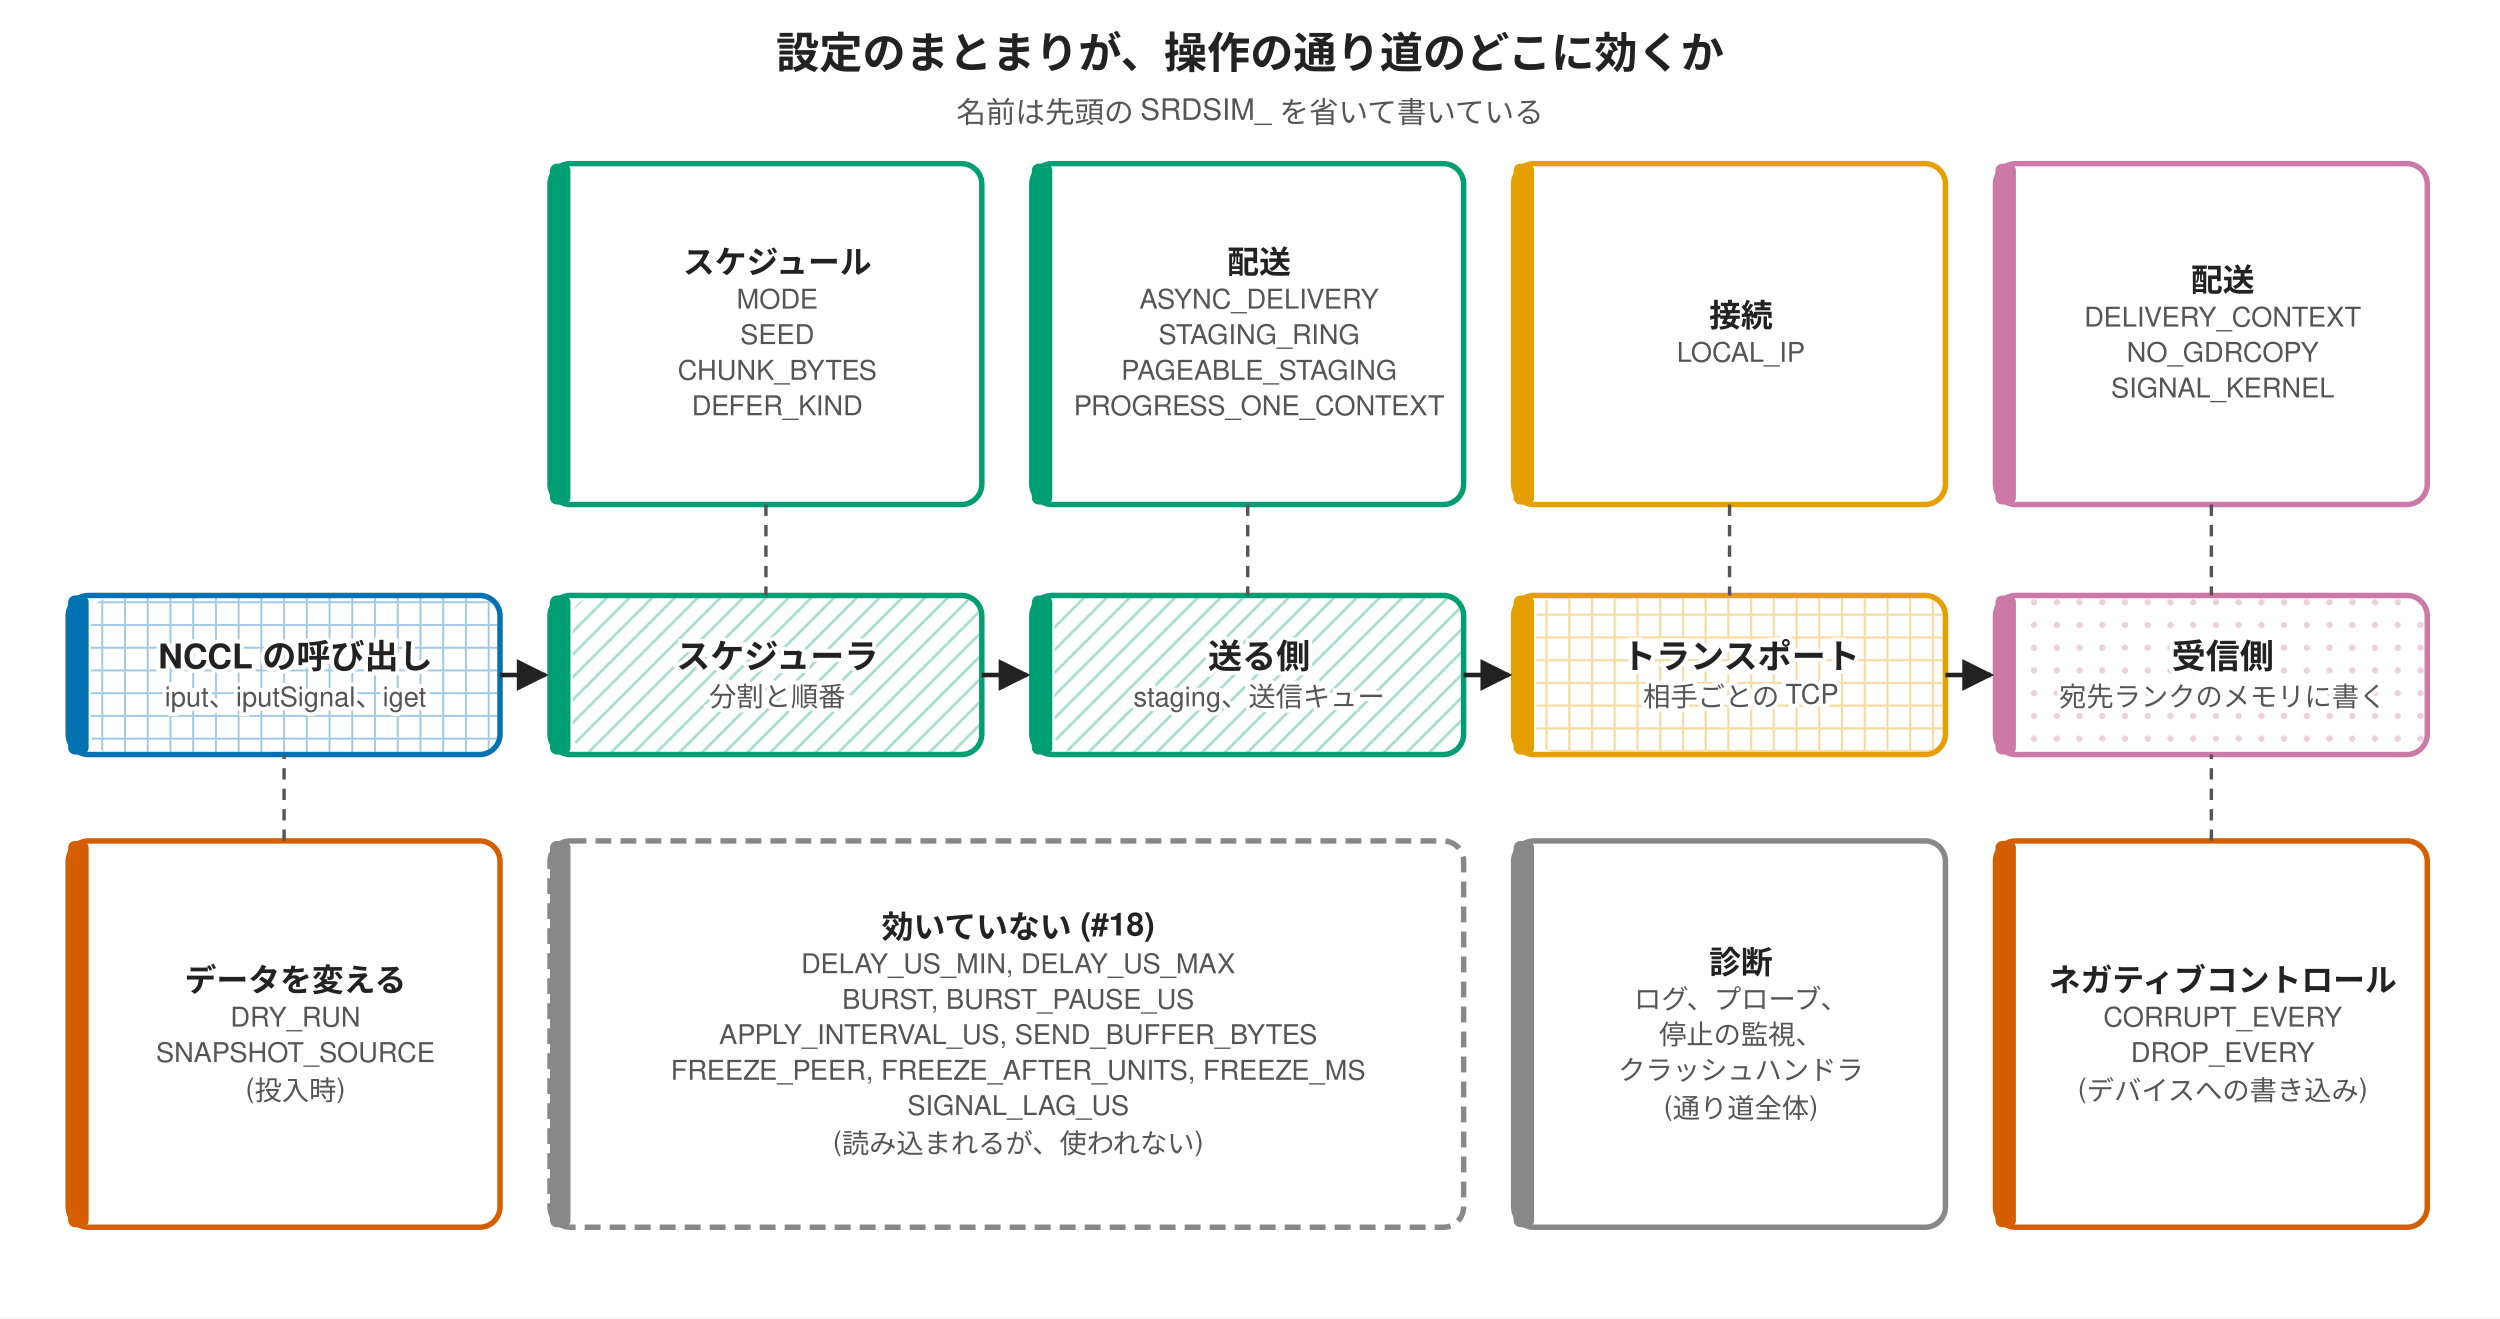
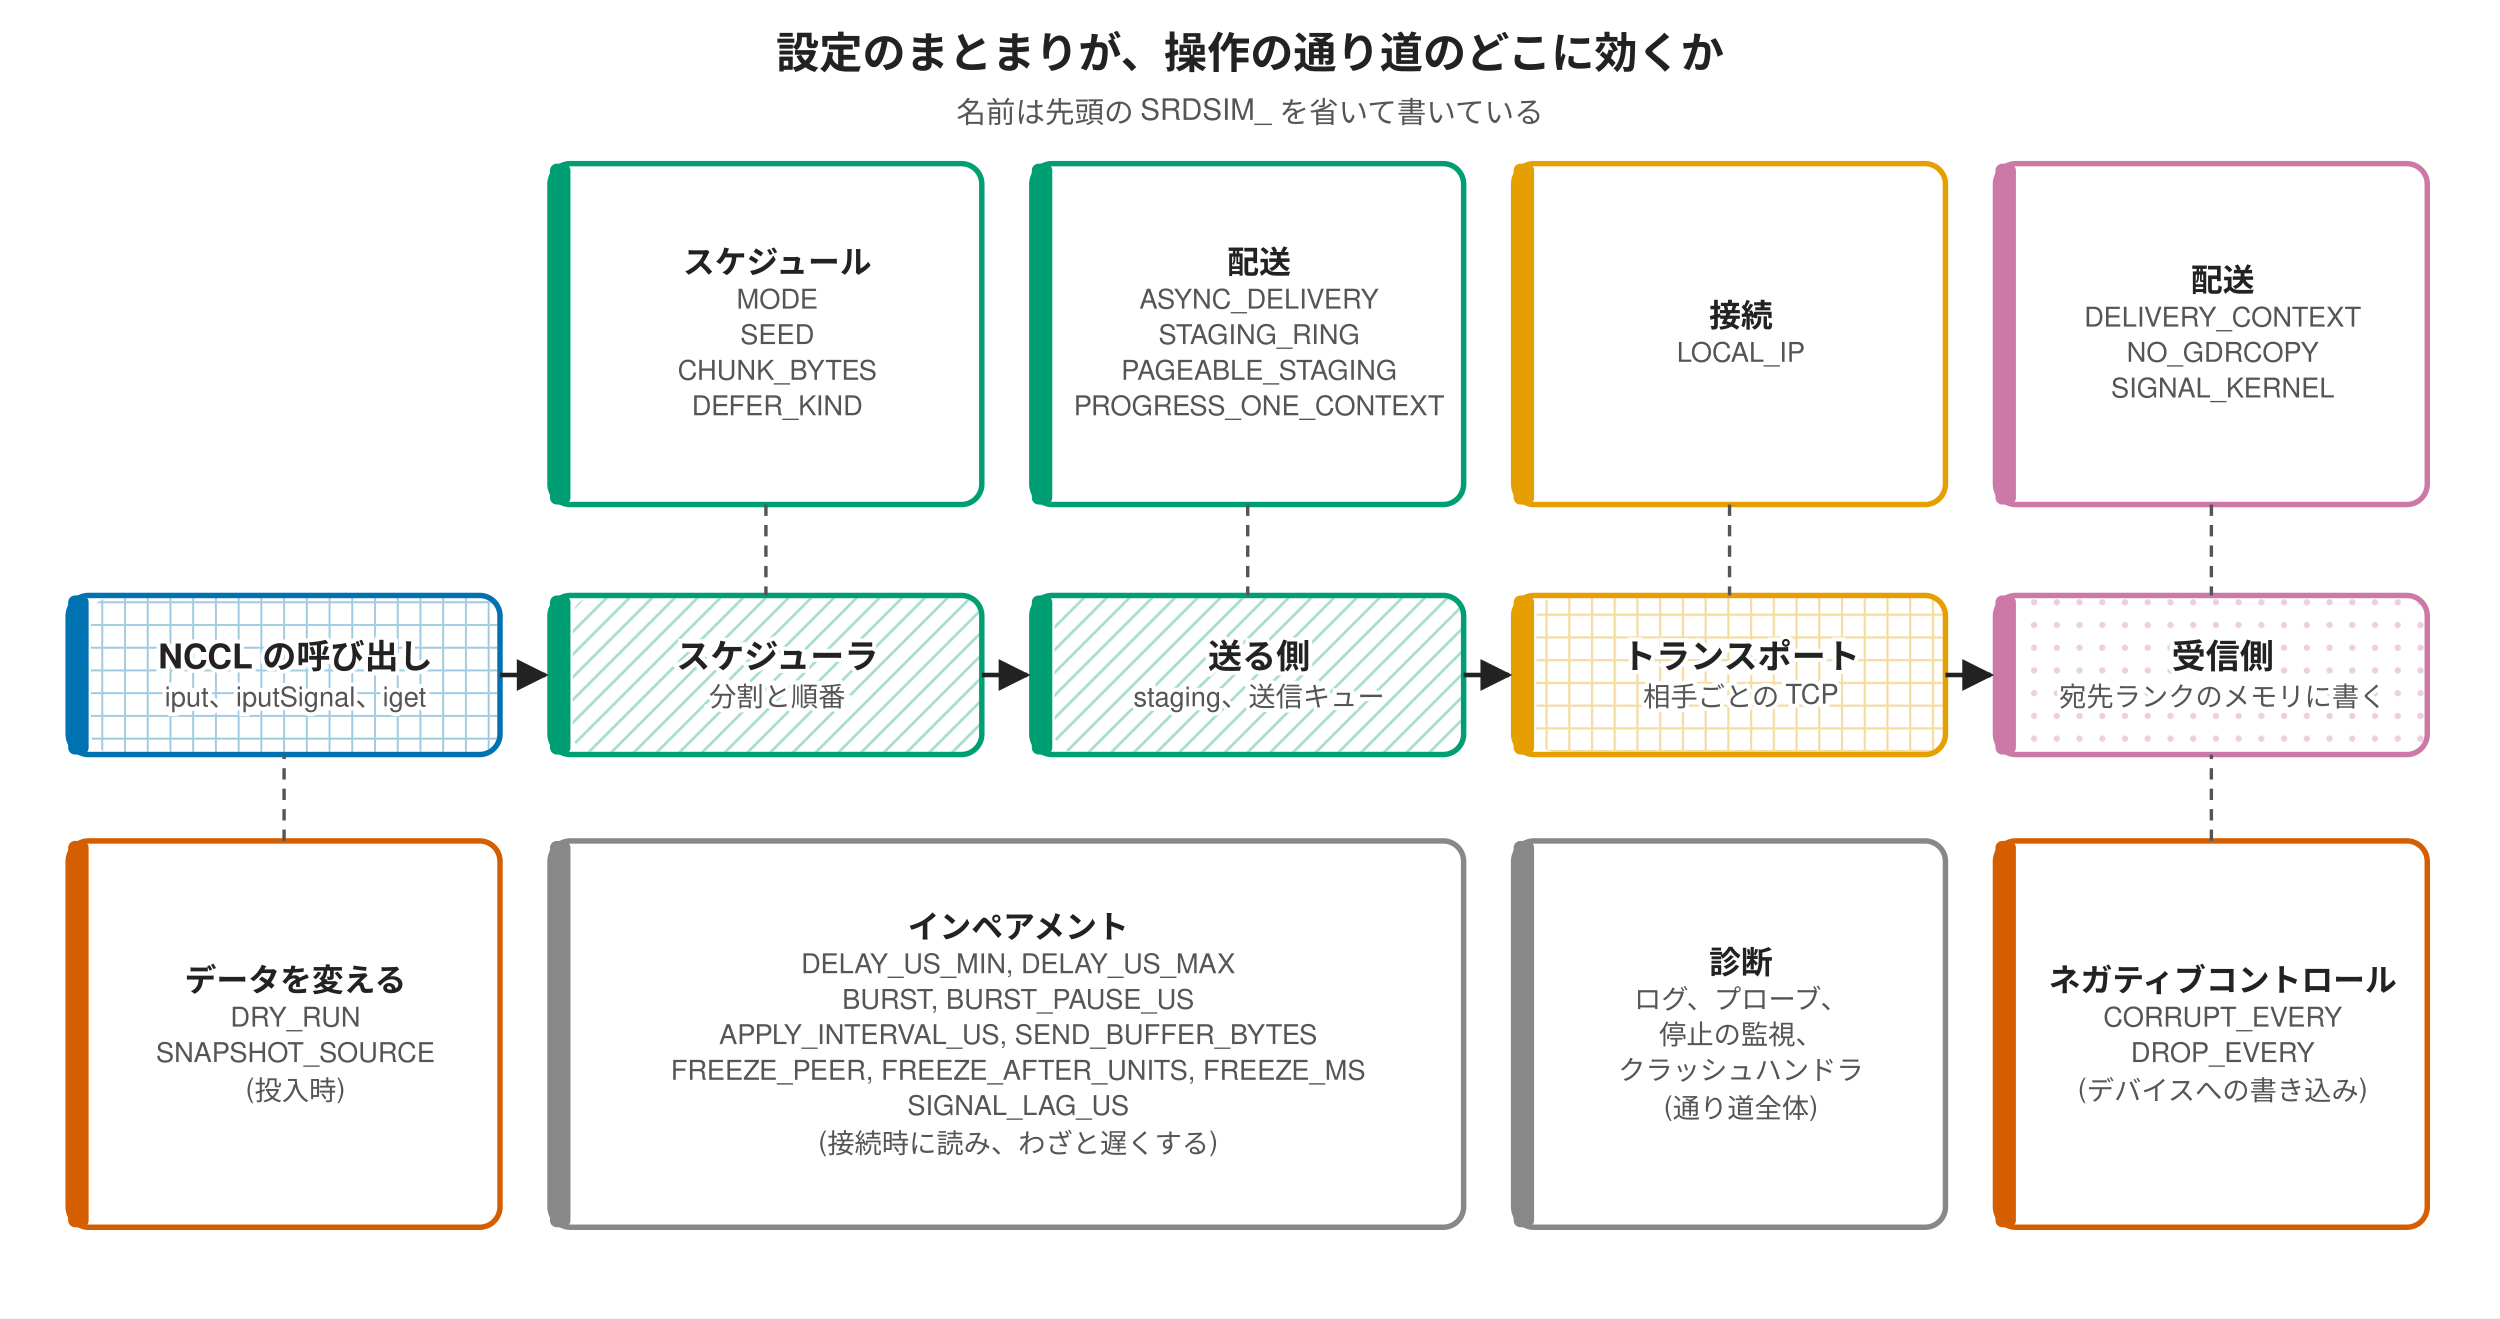
<svg xmlns="http://www.w3.org/2000/svg" width="1100" height="580" viewBox="0 0 1100 580">
  <defs>
    <pattern id="p-nccl" width="10" height="10" patternUnits="userSpaceOnUse">
      <g stroke="#0072B2" opacity="0.35">
        <path d="M0,5 h10 M5,0 v10" stroke-width="0.9" />
      </g>
    </pattern>
    <pattern id="p-sim" width="10" height="10" patternUnits="userSpaceOnUse">
      <g stroke="#009E73" opacity="0.35">
        <path d="M-2,2 l4,-4 M0,10 l10,-10 M8,12 l4,-4" stroke-width="1.2" />
      </g>
    </pattern>
    <marker id="m13" viewBox="0 0 10 10" refX="9" refY="5" markerWidth="7" markerHeight="7" orient="auto-start-reverse">
      <path d="M0,0 L10,5 L0,10 z" fill="#222222" />
    </marker>
    <marker id="m19" viewBox="0 0 10 10" refX="9" refY="5" markerWidth="7" markerHeight="7" orient="auto-start-reverse">
      <path d="M0,0 L10,5 L0,10 z" fill="#222222" />
    </marker>
    <pattern id="p-wire" width="10" height="10" patternUnits="userSpaceOnUse">
      <g stroke="#E69F00" opacity="0.35">
        <path d="M0,0.5 h10 M0.5,0 v10" stroke-width="1.0" />
      </g>
    </pattern>
    <marker id="m25" viewBox="0 0 10 10" refX="9" refY="5" markerWidth="7" markerHeight="7" orient="auto-start-reverse">
      <path d="M0,0 L10,5 L0,10 z" fill="#222222" />
    </marker>
    <pattern id="p-target" width="10" height="10" patternUnits="userSpaceOnUse">
      <g stroke="#CC79A7" opacity="0.35">
        <circle cx="5" cy="5" r="1.4" stroke="none" fill="#CC79A7" />
      </g>
    </pattern>
    <marker id="m31" viewBox="0 0 10 10" refX="9" refY="5" markerWidth="7" markerHeight="7" orient="auto-start-reverse">
      <path d="M0,0 L10,5 L0,10 z" fill="#222222" />
    </marker>
  </defs>
  <rect x="0" y="0" width="1100" height="580" fill="#FFFFFF" />
  <text x="550.0" y="30.0" font-family="Helvetica, Arial, 'Hiragino Sans', 'Hiragino Kaku Gothic ProN', 'Noto Sans CJK JP', 'Noto Sans JP', sans-serif" font-size="19" font-weight="bold" text-anchor="middle" fill="#222222">設定のまとまりが、操作の通り道のどこに効くか</text>
  <text x="550.0" y="54.0" font-family="Helvetica, Arial, 'Hiragino Sans', 'Hiragino Kaku Gothic ProN', 'Noto Sans CJK JP', 'Noto Sans JP', sans-serif" font-size="13" font-weight="normal" text-anchor="middle" fill="#555555">名前は先頭の SRDSIM_ を省いて書いている</text>
  <rect x="30" y="262" width="190" height="70" rx="9" fill="#FFFFFF" stroke="#0072B2" stroke-width="2.4" />
  <rect x="40" y="263.2" width="178.8" height="67.6" rx="8" fill="url(#p-nccl)" />
  <rect x="30" y="262" width="9" height="70" rx="3" fill="#0072B2" />
  <text x="130.0" y="294.1" font-family="Helvetica, Arial, 'Hiragino Sans', 'Hiragino Kaku Gothic ProN', 'Noto Sans CJK JP', 'Noto Sans JP', sans-serif" font-size="15" font-weight="bold" text-anchor="middle" fill="#222222" stroke="#FFFFFF" stroke-width="3.5" paint-order="stroke">NCCL の呼び出し</text>
  <text x="130.0" y="310.8" font-family="Helvetica, Arial, 'Hiragino Sans', 'Hiragino Kaku Gothic ProN', 'Noto Sans CJK JP', 'Noto Sans JP', sans-serif" font-size="12" font-weight="normal" text-anchor="middle" fill="#555555" stroke="#FFFFFF" stroke-width="3.5" paint-order="stroke">iput、iputSignal、iget</text>
  <rect x="242" y="262" width="190" height="70" rx="9" fill="#FFFFFF" stroke="#009E73" stroke-width="2.4" />
  <rect x="252" y="263.2" width="178.8" height="67.6" rx="8" fill="url(#p-sim)" />
  <rect x="242" y="262" width="9" height="70" rx="3" fill="#009E73" />
  <text x="342.0" y="294.1" font-family="Helvetica, Arial, 'Hiragino Sans', 'Hiragino Kaku Gothic ProN', 'Noto Sans CJK JP', 'Noto Sans JP', sans-serif" font-size="15" font-weight="bold" text-anchor="middle" fill="#222222" stroke="#FFFFFF" stroke-width="3.5" paint-order="stroke">スケジューラ</text>
  <text x="342.0" y="310.8" font-family="Helvetica, Arial, 'Hiragino Sans', 'Hiragino Kaku Gothic ProN', 'Noto Sans CJK JP', 'Noto Sans JP', sans-serif" font-size="12" font-weight="normal" text-anchor="middle" fill="#555555" stroke="#FFFFFF" stroke-width="3.5" paint-order="stroke">分割と順番</text>
  <line x1="220" y1="297" x2="240" y2="297" stroke="#222222" stroke-width="2.0" marker-end="url(#m13)" />
  <rect x="454" y="262" width="190" height="70" rx="9" fill="#FFFFFF" stroke="#009E73" stroke-width="2.4" />
  <rect x="464" y="263.2" width="178.8" height="67.6" rx="8" fill="url(#p-sim)" />
  <rect x="454" y="262" width="9" height="70" rx="3" fill="#009E73" />
  <text x="554.0" y="294.1" font-family="Helvetica, Arial, 'Hiragino Sans', 'Hiragino Kaku Gothic ProN', 'Noto Sans CJK JP', 'Noto Sans JP', sans-serif" font-size="15" font-weight="bold" text-anchor="middle" fill="#222222" stroke="#FFFFFF" stroke-width="3.5" paint-order="stroke">送る側</text>
  <text x="554.0" y="310.8" font-family="Helvetica, Arial, 'Hiragino Sans', 'Hiragino Kaku Gothic ProN', 'Noto Sans CJK JP', 'Noto Sans JP', sans-serif" font-size="12" font-weight="normal" text-anchor="middle" fill="#555555" stroke="#FFFFFF" stroke-width="3.5" paint-order="stroke">staging、送信キュー</text>
  <line x1="432" y1="297" x2="452" y2="297" stroke="#222222" stroke-width="2.0" marker-end="url(#m19)" />
  <rect x="666" y="262" width="190" height="70" rx="9" fill="#FFFFFF" stroke="#E69F00" stroke-width="2.4" />
  <rect x="676" y="263.2" width="178.8" height="67.6" rx="8" fill="url(#p-wire)" />
  <rect x="666" y="262" width="9" height="70" rx="3" fill="#E69F00" />
  <text x="766.0" y="294.1" font-family="Helvetica, Arial, 'Hiragino Sans', 'Hiragino Kaku Gothic ProN', 'Noto Sans CJK JP', 'Noto Sans JP', sans-serif" font-size="15" font-weight="bold" text-anchor="middle" fill="#222222" stroke="#FFFFFF" stroke-width="3.5" paint-order="stroke">トランスポート</text>
  <text x="766.0" y="310.8" font-family="Helvetica, Arial, 'Hiragino Sans', 'Hiragino Kaku Gothic ProN', 'Noto Sans CJK JP', 'Noto Sans JP', sans-serif" font-size="12" font-weight="normal" text-anchor="middle" fill="#555555" stroke="#FFFFFF" stroke-width="3.5" paint-order="stroke">相手ごとの TCP</text>
  <line x1="644" y1="297" x2="664" y2="297" stroke="#222222" stroke-width="2.0" marker-end="url(#m25)" />
  <rect x="878" y="262" width="190" height="70" rx="9" fill="#FFFFFF" stroke="#CC79A7" stroke-width="2.4" />
  <rect x="888" y="263.2" width="178.8" height="67.6" rx="8" fill="url(#p-target)" />
  <rect x="878" y="262" width="9" height="70" rx="3" fill="#CC79A7" />
  <text x="978.0" y="294.1" font-family="Helvetica, Arial, 'Hiragino Sans', 'Hiragino Kaku Gothic ProN', 'Noto Sans CJK JP', 'Noto Sans JP', sans-serif" font-size="15" font-weight="bold" text-anchor="middle" fill="#222222" stroke="#FFFFFF" stroke-width="3.5" paint-order="stroke">受信側</text>
  <text x="978.0" y="310.8" font-family="Helvetica, Arial, 'Hiragino Sans', 'Hiragino Kaku Gothic ProN', 'Noto Sans CJK JP', 'Noto Sans JP', sans-serif" font-size="12" font-weight="normal" text-anchor="middle" fill="#555555" stroke="#FFFFFF" stroke-width="3.5" paint-order="stroke">宛先ランクのメモリに書く</text>
  <line x1="856" y1="297" x2="876" y2="297" stroke="#222222" stroke-width="2.0" marker-end="url(#m31)" />
  <rect x="242.0" y="72" width="190" height="150" rx="9" fill="#FFFFFF" stroke="#009E73" stroke-width="2.4" />
  <rect x="242.0" y="72" width="9" height="150" rx="3" fill="#009E73" />
  <text x="342.0" y="120.3" font-family="Helvetica, Arial, 'Hiragino Sans', 'Hiragino Kaku Gothic ProN', 'Noto Sans CJK JP', 'Noto Sans JP', sans-serif" font-size="14" font-weight="bold" text-anchor="middle" fill="#222222" stroke="#FFFFFF" stroke-width="3.5" paint-order="stroke">スケジュール</text>
  <text x="342.0" y="135.8" font-family="Helvetica, Arial, 'Hiragino Sans', 'Hiragino Kaku Gothic ProN', 'Noto Sans CJK JP', 'Noto Sans JP', sans-serif" font-size="12" font-weight="normal" text-anchor="middle" fill="#555555" stroke="#FFFFFF" stroke-width="3.5" paint-order="stroke">MODE</text>
  <text x="342.0" y="151.4" font-family="Helvetica, Arial, 'Hiragino Sans', 'Hiragino Kaku Gothic ProN', 'Noto Sans CJK JP', 'Noto Sans JP', sans-serif" font-size="12" font-weight="normal" text-anchor="middle" fill="#555555" stroke="#FFFFFF" stroke-width="3.5" paint-order="stroke">SEED</text>
  <text x="342.0" y="167.1" font-family="Helvetica, Arial, 'Hiragino Sans', 'Hiragino Kaku Gothic ProN', 'Noto Sans CJK JP', 'Noto Sans JP', sans-serif" font-size="12" font-weight="normal" text-anchor="middle" fill="#555555" stroke="#FFFFFF" stroke-width="3.5" paint-order="stroke">CHUNK_BYTES</text>
  <text x="342.0" y="182.7" font-family="Helvetica, Arial, 'Hiragino Sans', 'Hiragino Kaku Gothic ProN', 'Noto Sans CJK JP', 'Noto Sans JP', sans-serif" font-size="12" font-weight="normal" text-anchor="middle" fill="#555555" stroke="#FFFFFF" stroke-width="3.5" paint-order="stroke">DEFER_KIND</text>
  <line x1="337.0" y1="222" x2="337.0" y2="262" stroke="#555555" stroke-width="1.5" stroke-dasharray="5 4" />
  <rect x="454.0" y="72" width="190" height="150" rx="9" fill="#FFFFFF" stroke="#009E73" stroke-width="2.4" />
  <rect x="454.0" y="72" width="9" height="150" rx="3" fill="#009E73" />
  <text x="554.0" y="120.3" font-family="Helvetica, Arial, 'Hiragino Sans', 'Hiragino Kaku Gothic ProN', 'Noto Sans CJK JP', 'Noto Sans JP', sans-serif" font-size="14" font-weight="bold" text-anchor="middle" fill="#222222" stroke="#FFFFFF" stroke-width="3.5" paint-order="stroke">配送</text>
  <text x="554.0" y="135.8" font-family="Helvetica, Arial, 'Hiragino Sans', 'Hiragino Kaku Gothic ProN', 'Noto Sans CJK JP', 'Noto Sans JP', sans-serif" font-size="12" font-weight="normal" text-anchor="middle" fill="#555555" stroke="#FFFFFF" stroke-width="3.5" paint-order="stroke">ASYNC_DELIVERY</text>
  <text x="554.0" y="151.4" font-family="Helvetica, Arial, 'Hiragino Sans', 'Hiragino Kaku Gothic ProN', 'Noto Sans CJK JP', 'Noto Sans JP', sans-serif" font-size="12" font-weight="normal" text-anchor="middle" fill="#555555" stroke="#FFFFFF" stroke-width="3.5" paint-order="stroke">STAGING_RING</text>
  <text x="554.0" y="167.1" font-family="Helvetica, Arial, 'Hiragino Sans', 'Hiragino Kaku Gothic ProN', 'Noto Sans CJK JP', 'Noto Sans JP', sans-serif" font-size="12" font-weight="normal" text-anchor="middle" fill="#555555" stroke="#FFFFFF" stroke-width="3.5" paint-order="stroke">PAGEABLE_STAGING</text>
  <text x="554.0" y="182.7" font-family="Helvetica, Arial, 'Hiragino Sans', 'Hiragino Kaku Gothic ProN', 'Noto Sans CJK JP', 'Noto Sans JP', sans-serif" font-size="12" font-weight="normal" text-anchor="middle" fill="#555555" stroke="#FFFFFF" stroke-width="3.5" paint-order="stroke">PROGRESS_ONE_CONTEXT</text>
  <line x1="549.0" y1="222" x2="549.0" y2="262" stroke="#555555" stroke-width="1.5" stroke-dasharray="5 4" />
  <rect x="666.0" y="72" width="190" height="150" rx="9" fill="#FFFFFF" stroke="#E69F00" stroke-width="2.4" />
  <rect x="666.0" y="72" width="9" height="150" rx="3" fill="#E69F00" />
  <text x="766.0" y="143.8" font-family="Helvetica, Arial, 'Hiragino Sans', 'Hiragino Kaku Gothic ProN', 'Noto Sans CJK JP', 'Noto Sans JP', sans-serif" font-size="14" font-weight="bold" text-anchor="middle" fill="#222222" stroke="#FFFFFF" stroke-width="3.5" paint-order="stroke">接続</text>
  <text x="766.0" y="159.2" font-family="Helvetica, Arial, 'Hiragino Sans', 'Hiragino Kaku Gothic ProN', 'Noto Sans CJK JP', 'Noto Sans JP', sans-serif" font-size="12" font-weight="normal" text-anchor="middle" fill="#555555" stroke="#FFFFFF" stroke-width="3.5" paint-order="stroke">LOCAL_IP</text>
  <line x1="761.0" y1="222" x2="761.0" y2="262" stroke="#555555" stroke-width="1.5" stroke-dasharray="5 4" />
  <rect x="878.0" y="72" width="190" height="150" rx="9" fill="#FFFFFF" stroke="#CC79A7" stroke-width="2.4" />
  <rect x="878.0" y="72" width="9" height="150" rx="3" fill="#CC79A7" />
  <text x="978.0" y="128.2" font-family="Helvetica, Arial, 'Hiragino Sans', 'Hiragino Kaku Gothic ProN', 'Noto Sans CJK JP', 'Noto Sans JP', sans-serif" font-size="14" font-weight="bold" text-anchor="middle" fill="#222222" stroke="#FFFFFF" stroke-width="3.5" paint-order="stroke">配送</text>
  <text x="978.0" y="143.7" font-family="Helvetica, Arial, 'Hiragino Sans', 'Hiragino Kaku Gothic ProN', 'Noto Sans CJK JP', 'Noto Sans JP', sans-serif" font-size="12" font-weight="normal" text-anchor="middle" fill="#555555" stroke="#FFFFFF" stroke-width="3.5" paint-order="stroke">DELIVERY_CONTEXT</text>
  <text x="978.0" y="159.2" font-family="Helvetica, Arial, 'Hiragino Sans', 'Hiragino Kaku Gothic ProN', 'Noto Sans CJK JP', 'Noto Sans JP', sans-serif" font-size="12" font-weight="normal" text-anchor="middle" fill="#555555" stroke="#FFFFFF" stroke-width="3.5" paint-order="stroke">NO_GDRCOPY</text>
  <text x="978.0" y="174.9" font-family="Helvetica, Arial, 'Hiragino Sans', 'Hiragino Kaku Gothic ProN', 'Noto Sans CJK JP', 'Noto Sans JP', sans-serif" font-size="12" font-weight="normal" text-anchor="middle" fill="#555555" stroke="#FFFFFF" stroke-width="3.5" paint-order="stroke">SIGNAL_KERNEL</text>
  <line x1="973.0" y1="222" x2="973.0" y2="262" stroke="#555555" stroke-width="1.5" stroke-dasharray="5 4" />
  <rect x="30.0" y="370" width="190" height="170" rx="9" fill="#FFFFFF" stroke="#D55E00" stroke-width="2.4" />
  <rect x="30.0" y="370" width="9" height="170" rx="3" fill="#D55E00" />
  <text x="130.0" y="436.2" font-family="Helvetica, Arial, 'Hiragino Sans', 'Hiragino Kaku Gothic ProN', 'Noto Sans CJK JP', 'Noto Sans JP', sans-serif" font-size="14" font-weight="bold" text-anchor="middle" fill="#222222" stroke="#FFFFFF" stroke-width="3.5" paint-order="stroke">データを変える</text>
  <text x="130.0" y="451.7" font-family="Helvetica, Arial, 'Hiragino Sans', 'Hiragino Kaku Gothic ProN', 'Noto Sans CJK JP', 'Noto Sans JP', sans-serif" font-size="12" font-weight="normal" text-anchor="middle" fill="#555555" stroke="#FFFFFF" stroke-width="3.5" paint-order="stroke">DRY_RUN</text>
  <text x="130.0" y="467.3" font-family="Helvetica, Arial, 'Hiragino Sans', 'Hiragino Kaku Gothic ProN', 'Noto Sans CJK JP', 'Noto Sans JP', sans-serif" font-size="12" font-weight="normal" text-anchor="middle" fill="#555555" stroke="#FFFFFF" stroke-width="3.5" paint-order="stroke">SNAPSHOT_SOURCE</text>
  <text x="130.0" y="482.9" font-family="Helvetica, Arial, 'Hiragino Sans', 'Hiragino Kaku Gothic ProN', 'Noto Sans CJK JP', 'Noto Sans JP', sans-serif" font-size="12" font-weight="normal" text-anchor="middle" fill="#555555" stroke="#FFFFFF" stroke-width="3.5" paint-order="stroke">(投入時)</text>
  <line x1="125.0" y1="370" x2="125.0" y2="332" stroke="#555555" stroke-width="1.5" stroke-dasharray="5 4" />
  <rect x="878.0" y="370" width="190" height="170" rx="9" fill="#FFFFFF" stroke="#D55E00" stroke-width="2.4" />
  <rect x="878.0" y="370" width="9" height="170" rx="3" fill="#D55E00" />
  <text x="978.0" y="436.2" font-family="Helvetica, Arial, 'Hiragino Sans', 'Hiragino Kaku Gothic ProN', 'Noto Sans CJK JP', 'Noto Sans JP', sans-serif" font-size="14" font-weight="bold" text-anchor="middle" fill="#222222" stroke="#FFFFFF" stroke-width="3.5" paint-order="stroke">ネガティブコントロール</text>
  <text x="978.0" y="451.7" font-family="Helvetica, Arial, 'Hiragino Sans', 'Hiragino Kaku Gothic ProN', 'Noto Sans CJK JP', 'Noto Sans JP', sans-serif" font-size="12" font-weight="normal" text-anchor="middle" fill="#555555" stroke="#FFFFFF" stroke-width="3.5" paint-order="stroke">CORRUPT_EVERY</text>
  <text x="978.0" y="467.3" font-family="Helvetica, Arial, 'Hiragino Sans', 'Hiragino Kaku Gothic ProN', 'Noto Sans CJK JP', 'Noto Sans JP', sans-serif" font-size="12" font-weight="normal" text-anchor="middle" fill="#555555" stroke="#FFFFFF" stroke-width="3.5" paint-order="stroke">DROP_EVERY</text>
  <text x="978.0" y="482.9" font-family="Helvetica, Arial, 'Hiragino Sans', 'Hiragino Kaku Gothic ProN', 'Noto Sans CJK JP', 'Noto Sans JP', sans-serif" font-size="12" font-weight="normal" text-anchor="middle" fill="#555555" stroke="#FFFFFF" stroke-width="3.5" paint-order="stroke">(デバイスへの書き込み)</text>
  <line x1="973.0" y1="370" x2="973.0" y2="332" stroke="#555555" stroke-width="1.5" stroke-dasharray="5 4" />
-   <rect x="242.0" y="370" width="402" height="170" rx="9" fill="#FFFFFF" stroke="#888888" stroke-width="2.4" stroke-dasharray="7 4" />
+   <rect x="242.0" y="370" width="402" height="170" rx="9" fill="#FFFFFF" stroke="#888888" stroke-width="2.4" />
  <rect x="242.0" y="370" width="9" height="170" rx="3" fill="#888888" />
-   <text x="448.0" y="412.8" font-family="Helvetica, Arial, 'Hiragino Sans', 'Hiragino Kaku Gothic ProN', 'Noto Sans CJK JP', 'Noto Sans JP', sans-serif" font-size="14" font-weight="bold" text-anchor="middle" fill="#222222" stroke="#FFFFFF" stroke-width="3.5" paint-order="stroke">効いていない (#18)</text>
+   <text x="448.0" y="412.8" font-family="Helvetica, Arial, 'Hiragino Sans', 'Hiragino Kaku Gothic ProN', 'Noto Sans CJK JP', 'Noto Sans JP', sans-serif" font-size="14" font-weight="bold" text-anchor="middle" fill="#222222" stroke="#FFFFFF" stroke-width="3.5" paint-order="stroke">インペアメント</text>
  <text x="448.0" y="428.2" font-family="Helvetica, Arial, 'Hiragino Sans', 'Hiragino Kaku Gothic ProN', 'Noto Sans CJK JP', 'Noto Sans JP', sans-serif" font-size="12" font-weight="normal" text-anchor="middle" fill="#555555" stroke="#FFFFFF" stroke-width="3.5" paint-order="stroke">DELAY_US_MIN, DELAY_US_MAX</text>
  <text x="448.0" y="443.9" font-family="Helvetica, Arial, 'Hiragino Sans', 'Hiragino Kaku Gothic ProN', 'Noto Sans CJK JP', 'Noto Sans JP', sans-serif" font-size="12" font-weight="normal" text-anchor="middle" fill="#555555" stroke="#FFFFFF" stroke-width="3.5" paint-order="stroke">BURST, BURST_PAUSE_US</text>
  <text x="448.0" y="459.4" font-family="Helvetica, Arial, 'Hiragino Sans', 'Hiragino Kaku Gothic ProN', 'Noto Sans CJK JP', 'Noto Sans JP', sans-serif" font-size="12" font-weight="normal" text-anchor="middle" fill="#555555" stroke="#FFFFFF" stroke-width="3.5" paint-order="stroke">APPLY_INTERVAL_US, SEND_BUFFER_BYTES</text>
  <text x="448.0" y="475.1" font-family="Helvetica, Arial, 'Hiragino Sans', 'Hiragino Kaku Gothic ProN', 'Noto Sans CJK JP', 'Noto Sans JP', sans-serif" font-size="12" font-weight="normal" text-anchor="middle" fill="#555555" stroke="#FFFFFF" stroke-width="3.5" paint-order="stroke">FREEZE_PEER, FREEZE_AFTER_UNITS, FREEZE_MS</text>
  <text x="448.0" y="490.6" font-family="Helvetica, Arial, 'Hiragino Sans', 'Hiragino Kaku Gothic ProN', 'Noto Sans CJK JP', 'Noto Sans JP', sans-serif" font-size="12" font-weight="normal" text-anchor="middle" fill="#555555" stroke="#FFFFFF" stroke-width="3.5" paint-order="stroke">SIGNAL_LAG_US</text>
-   <text x="448.0" y="506.2" font-family="Helvetica, Arial, 'Hiragino Sans', 'Hiragino Kaku Gothic ProN', 'Noto Sans CJK JP', 'Noto Sans JP', sans-serif" font-size="12" font-weight="normal" text-anchor="middle" fill="#555555" stroke="#FFFFFF" stroke-width="3.5" paint-order="stroke">(読み込まれるが、使われない)</text>
+   <text x="448.0" y="506.2" font-family="Helvetica, Arial, 'Hiragino Sans', 'Hiragino Kaku Gothic ProN', 'Noto Sans CJK JP', 'Noto Sans JP', sans-serif" font-size="12" font-weight="normal" text-anchor="middle" fill="#555555" stroke="#FFFFFF" stroke-width="3.5" paint-order="stroke">(接続時に読み、わざと遅くする)</text>
  <rect x="666.0" y="370" width="190" height="170" rx="9" fill="#FFFFFF" stroke="#888888" stroke-width="2.4" />
  <rect x="666.0" y="370" width="9" height="170" rx="3" fill="#888888" />
  <text x="766.0" y="428.4" font-family="Helvetica, Arial, 'Hiragino Sans', 'Hiragino Kaku Gothic ProN', 'Noto Sans CJK JP', 'Noto Sans JP', sans-serif" font-size="14" font-weight="bold" text-anchor="middle" fill="#222222" stroke="#FFFFFF" stroke-width="3.5" paint-order="stroke">診断</text>
  <text x="766.0" y="443.9" font-family="Helvetica, Arial, 'Hiragino Sans', 'Hiragino Kaku Gothic ProN', 'Noto Sans CJK JP', 'Noto Sans JP', sans-serif" font-size="12" font-weight="normal" text-anchor="middle" fill="#555555" stroke="#FFFFFF" stroke-width="3.5" paint-order="stroke">ログ、プローブ、</text>
  <text x="766.0" y="459.5" font-family="Helvetica, Arial, 'Hiragino Sans', 'Hiragino Kaku Gothic ProN', 'Noto Sans CJK JP', 'Noto Sans JP', sans-serif" font-size="12" font-weight="normal" text-anchor="middle" fill="#555555" stroke="#FFFFFF" stroke-width="3.5" paint-order="stroke">停止の監視、</text>
  <text x="766.0" y="475.1" font-family="Helvetica, Arial, 'Hiragino Sans', 'Hiragino Kaku Gothic ProN', 'Noto Sans CJK JP', 'Noto Sans JP', sans-serif" font-size="12" font-weight="normal" text-anchor="middle" fill="#555555" stroke="#FFFFFF" stroke-width="3.5" paint-order="stroke">クラッシュハンドラ</text>
  <text x="766.0" y="490.7" font-family="Helvetica, Arial, 'Hiragino Sans', 'Hiragino Kaku Gothic ProN', 'Noto Sans CJK JP', 'Noto Sans JP', sans-serif" font-size="12" font-weight="normal" text-anchor="middle" fill="#555555" stroke="#FFFFFF" stroke-width="3.5" paint-order="stroke">(通り道全体)</text>
</svg>
